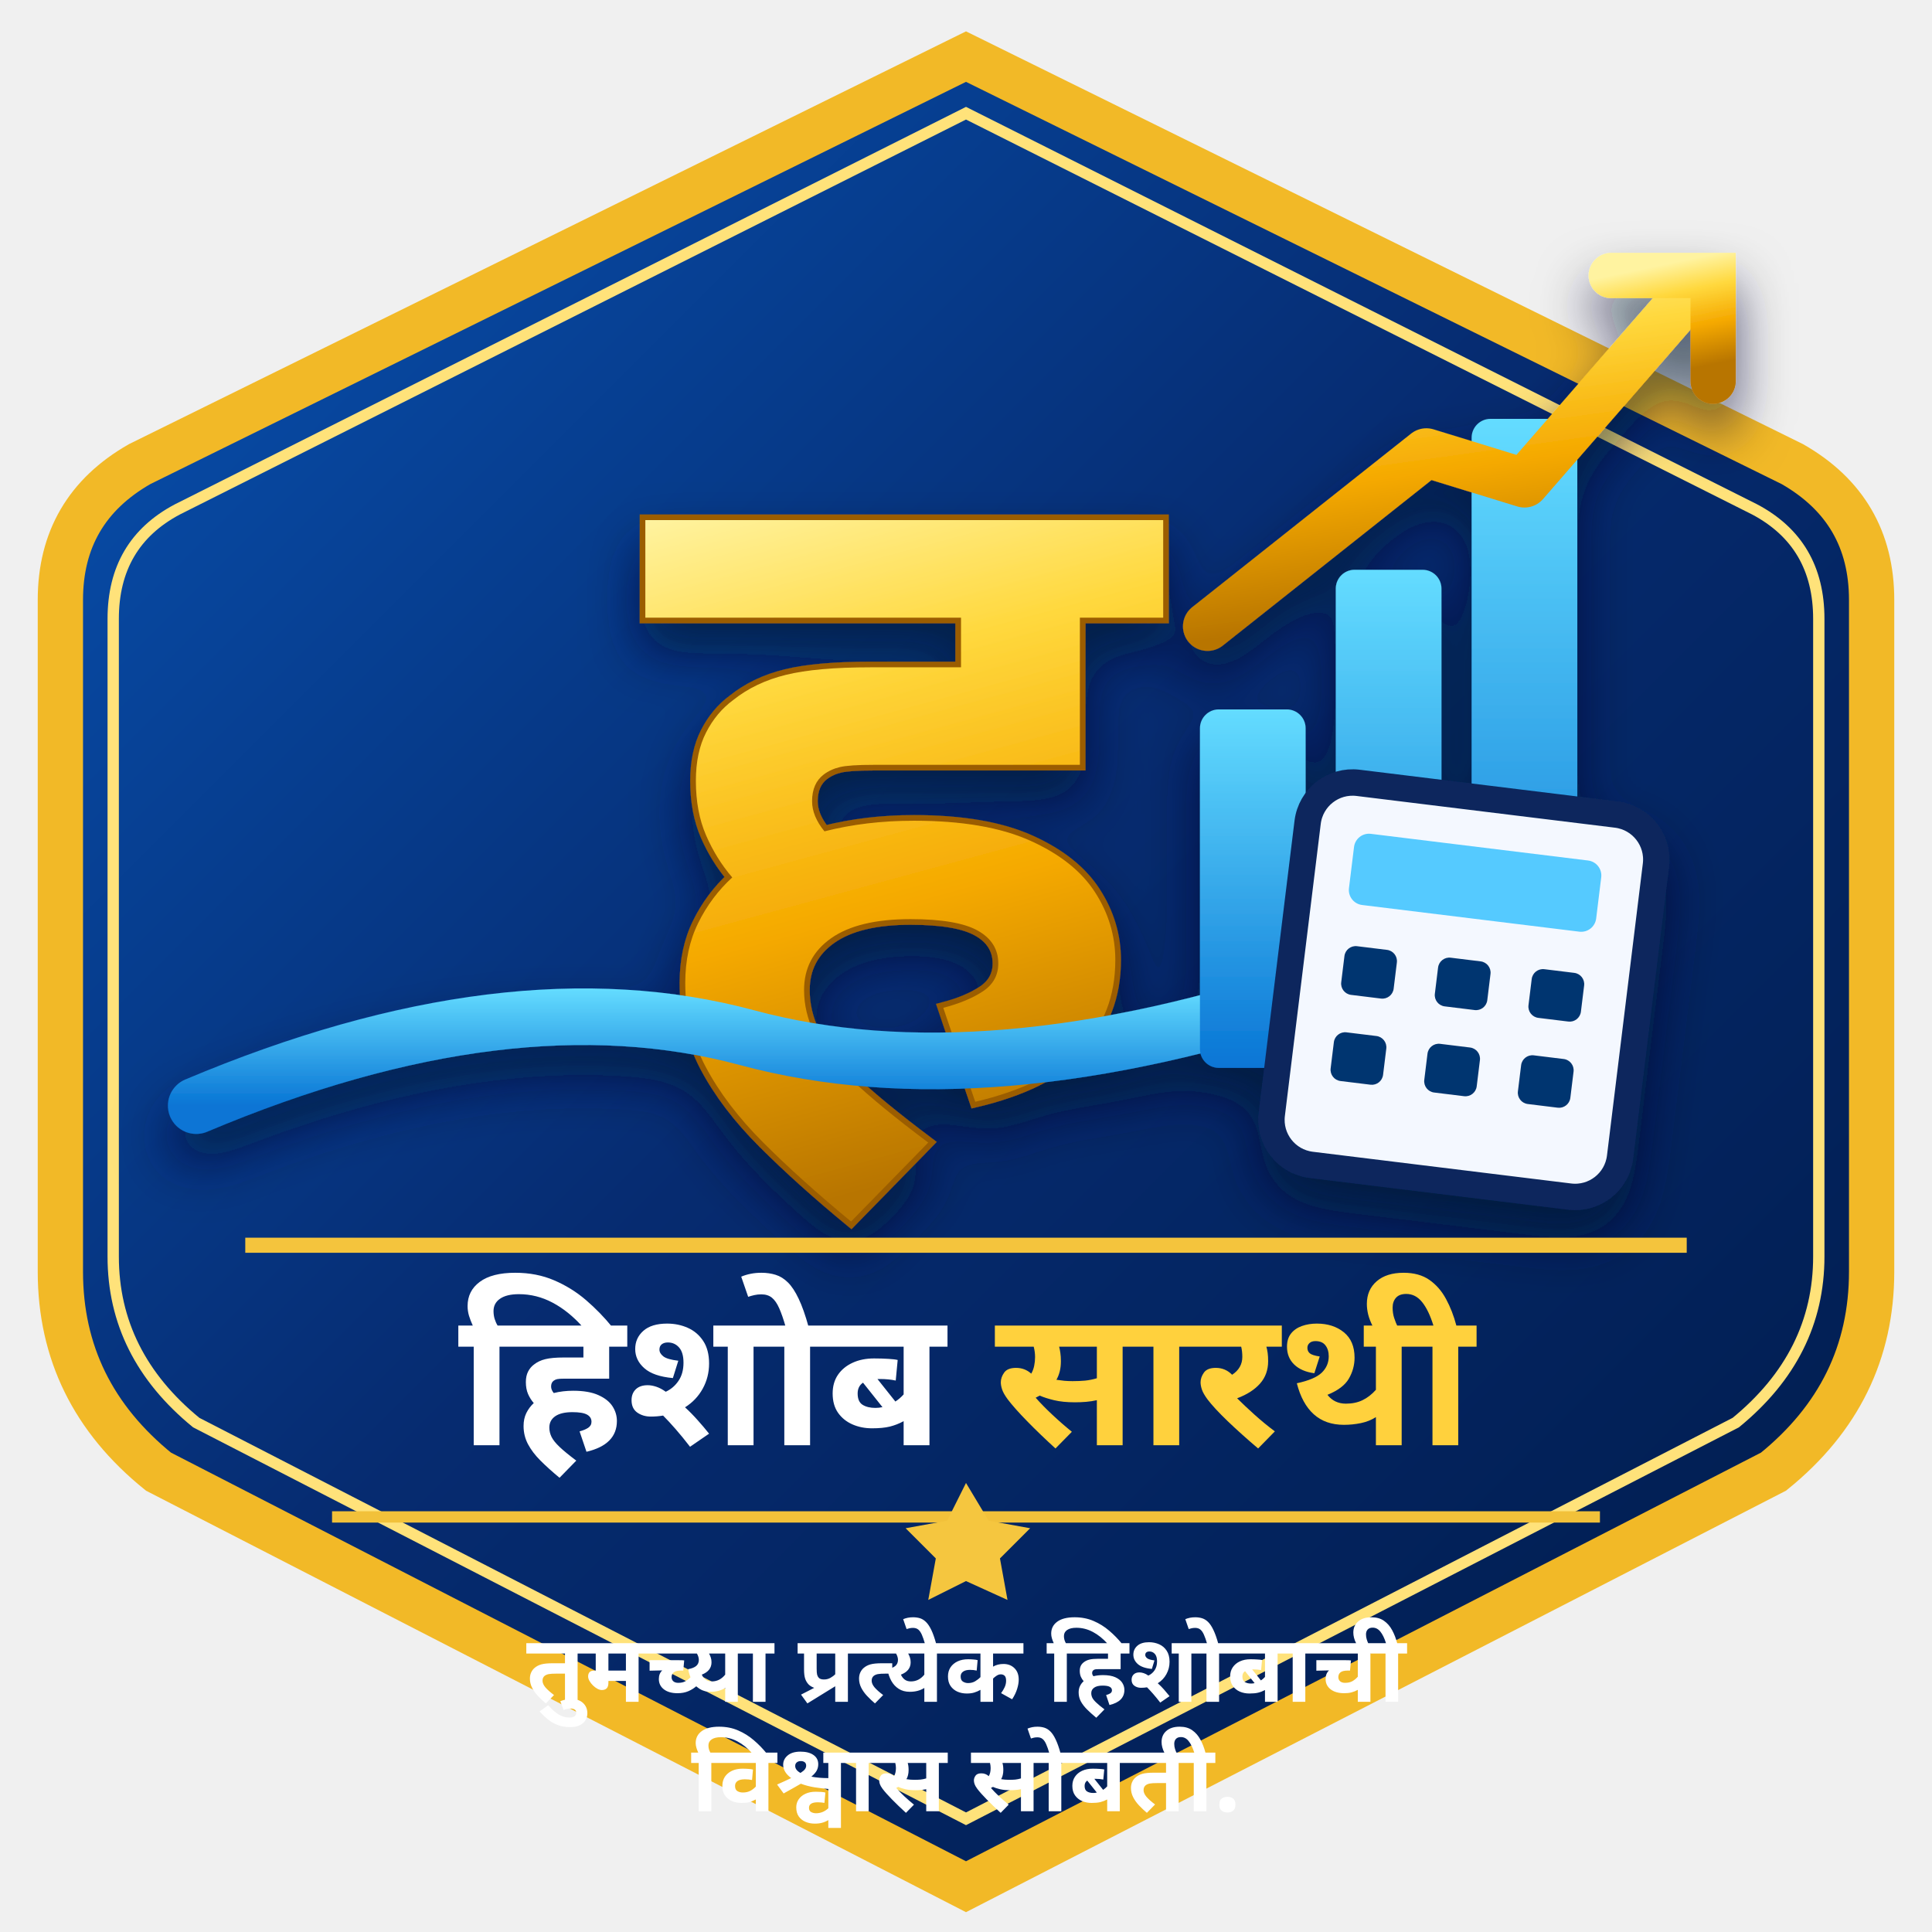
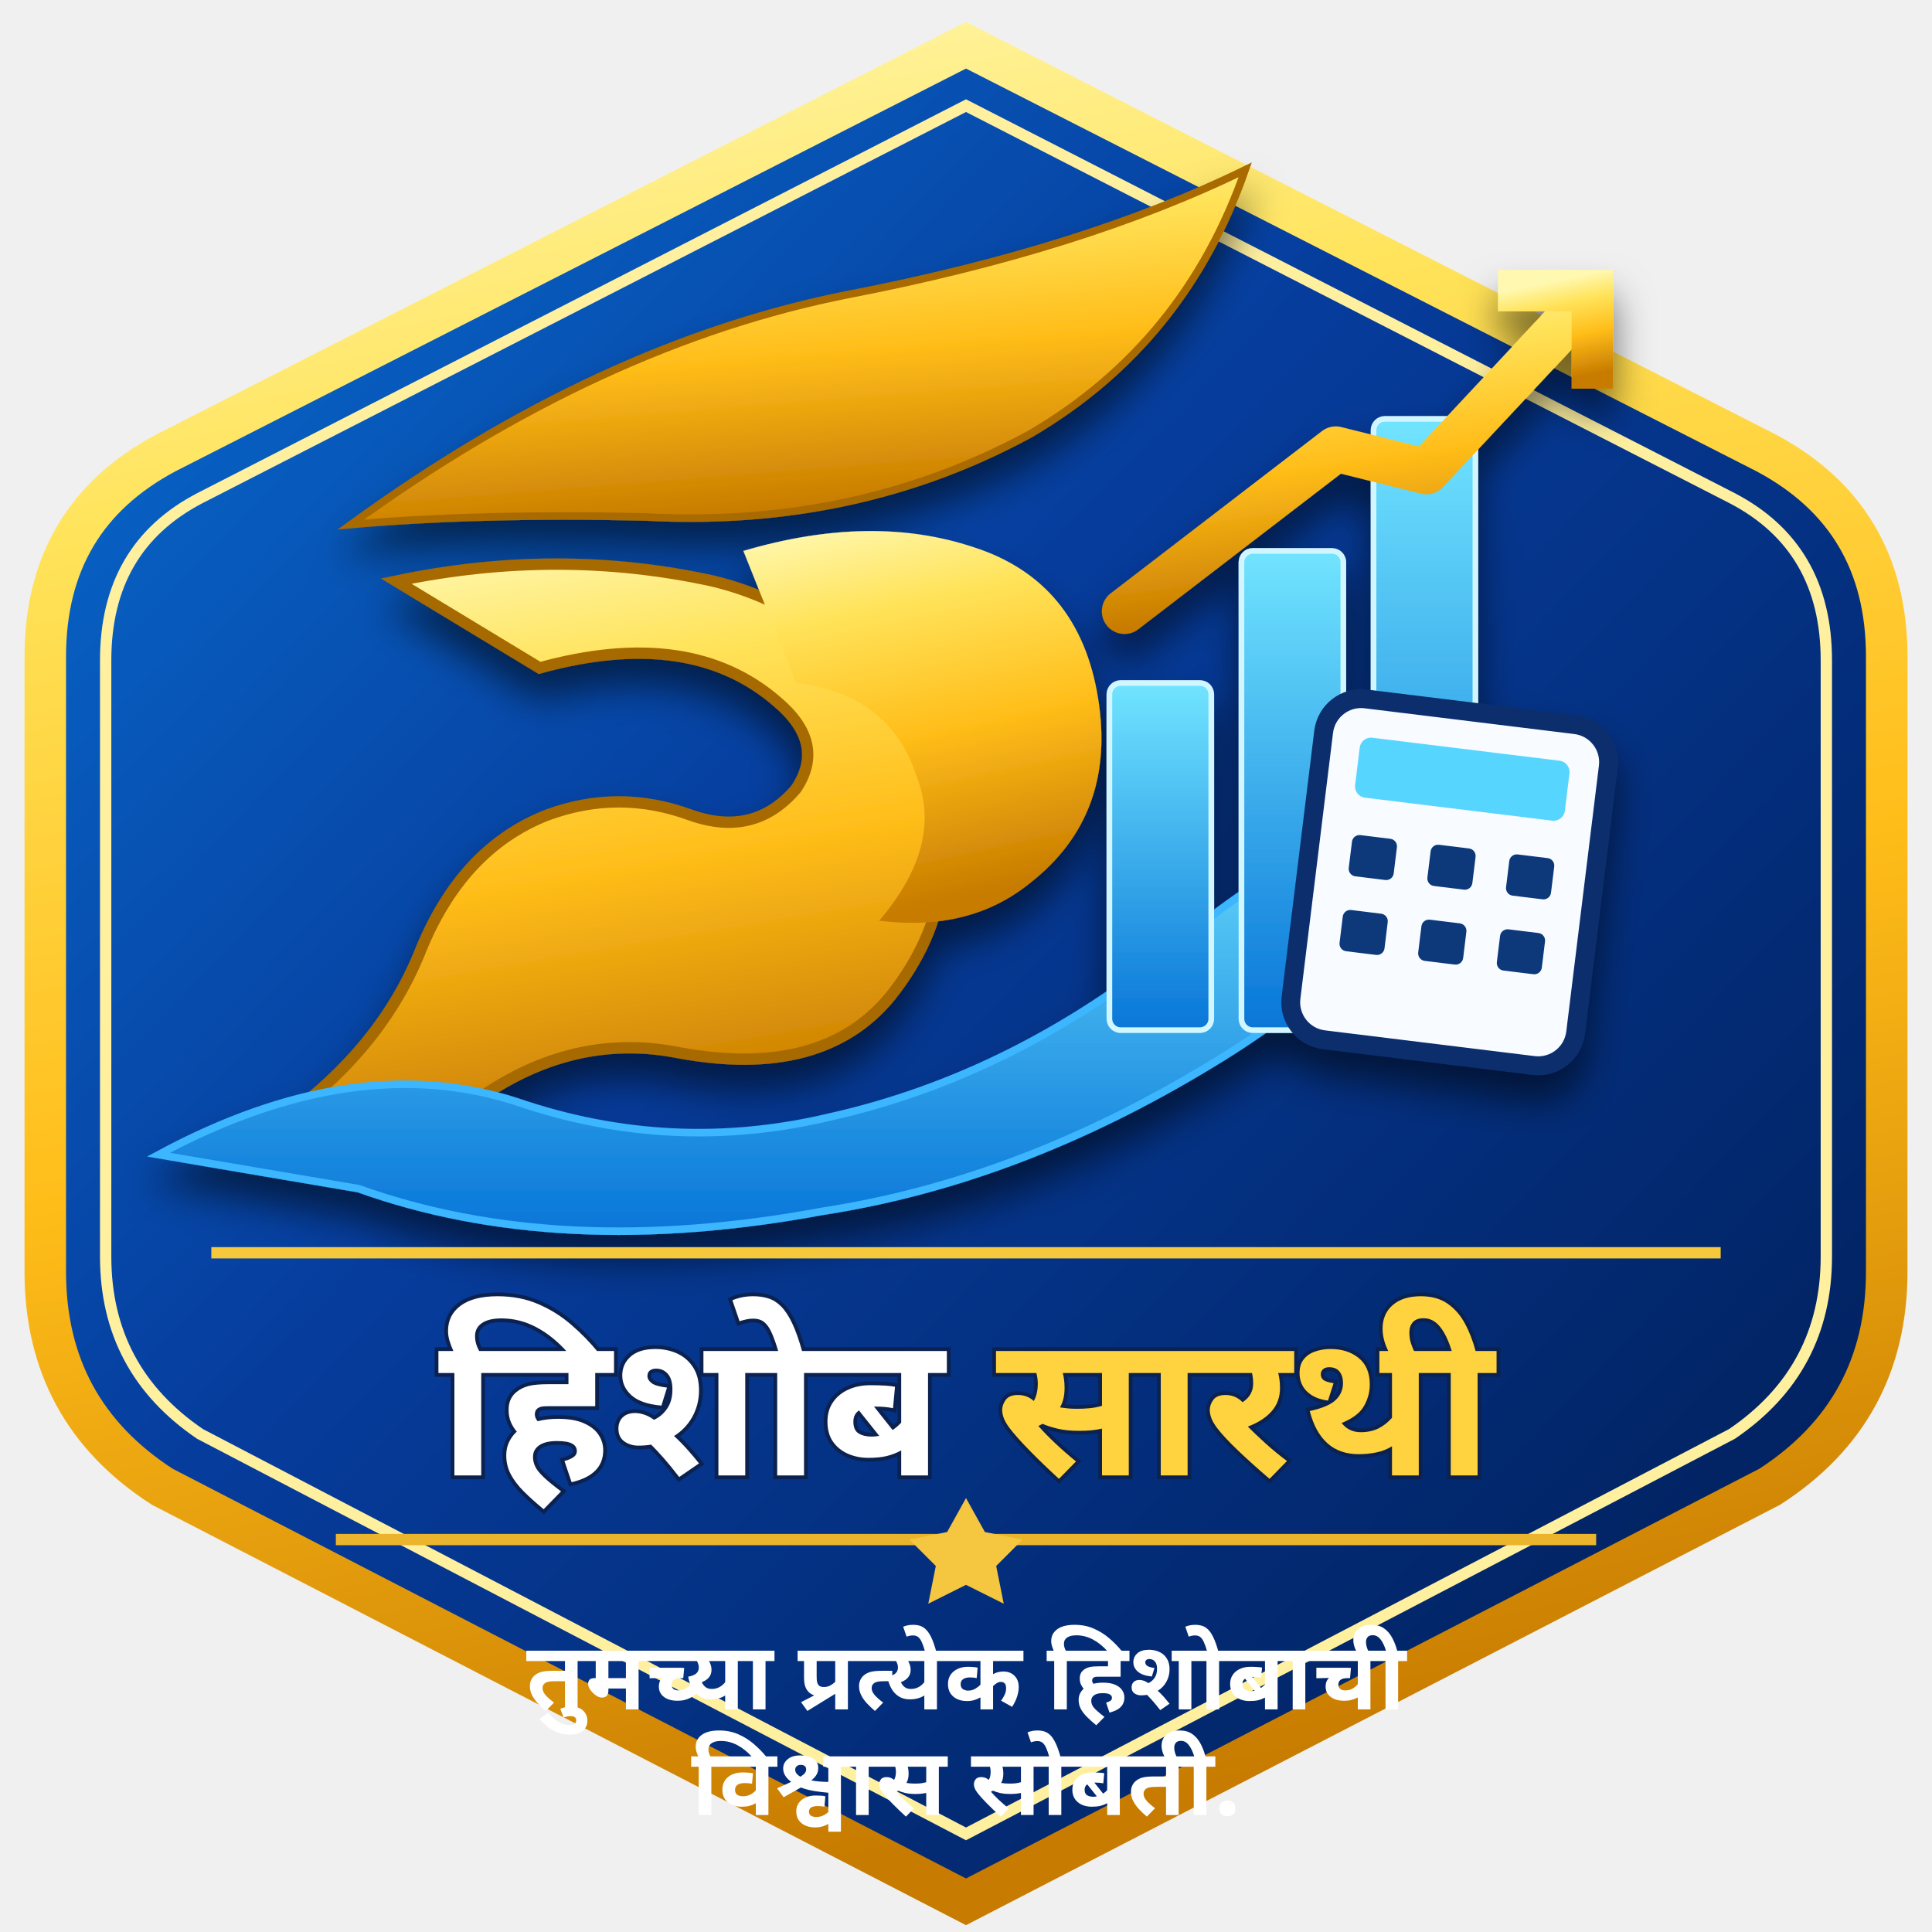
- <svg xmlns="http://www.w3.org/2000/svg" viewBox="0 0 512 512" role="img" aria-labelledby="title desc">
+ <svg xmlns="http://www.w3.org/2000/svg" viewBox="0 0 512 512" role="img" aria-labelledby="t d">
  <defs>
    <linearGradient id="shield" x1="0" y1="0" x2="1" y2="1">
-       <stop stop-color="#0754b5" />
-       <stop offset=".48" stop-color="#062b70" />
-       <stop offset="1" stop-color="#001b4a" />
+       <stop stop-color="#0871d4" />
+       <stop offset=".42" stop-color="#063c9c" />
+       <stop offset="1" stop-color="#001b50" />
    </linearGradient>
-     <linearGradient id="gold" x1="0" y1="0" x2=".2" y2="1">
-       <stop stop-color="#fff3a0" />
-       <stop offset=".28" stop-color="#ffd83d" />
-       <stop offset=".62" stop-color="#f5a900" />
-       <stop offset="1" stop-color="#b87500" />
+     <linearGradient id="gold" x1=".1" y1="0" x2=".3" y2="1">
+       <stop stop-color="#fff8b0" />
+       <stop offset=".24" stop-color="#ffe35a" />
+       <stop offset=".58" stop-color="#ffbd19" />
+       <stop offset="1" stop-color="#c77b00" />
    </linearGradient>
-     <linearGradient id="blue" x1="0" y1="0" x2="0" y2="1">
-       <stop stop-color="#64dcff" />
-       <stop offset="1" stop-color="#0875d5" />
+     <linearGradient id="shine" x1="0" y1="0" x2="0" y2="1">
+       <stop stop-color="#71e4ff" />
+       <stop offset="1" stop-color="#0876d8" />
    </linearGradient>
-     <filter id="shadow" x="-30%" y="-30%" width="160%" height="160%">
-       <feDropShadow dx="0" dy="8" stdDeviation="7" flood-color="#00102f" flood-opacity=".65" />
+     <filter id="ds" x="-30%" y="-30%" width="160%" height="160%">
+       <feGaussianBlur in="SourceAlpha" stdDeviation="5" />
+       <feOffset dy="7" />
+       <feComponentTransfer>
+         <feFuncA type="linear" slope=".55" />
+       </feComponentTransfer>
+       <feMerge>
+         <feMergeNode />
+         <feMergeNode in="SourceGraphic" />
+       </feMerge>
    </filter>
  </defs>
-   <path d="M256 15 475 123Q496 135 496 159V337Q496 369 470 390L256 500 42 390Q16 369 16 337V159Q16 135 37 123Z" fill="url(#shield)" stroke="#f2b927" stroke-width="12" />
-   <path d="M256 30 465 135Q482 144 482 164V333Q482 359 460 377L256 482 52 377Q30 359 30 333V164Q30 144 47 135Z" fill="none" stroke="#ffe27a" stroke-width="3" />
-   <g filter="url(#shadow)">
-     <text x="238" y="284" text-anchor="middle" font-family="Noto Sans Devanagari,serif" font-size="235" font-weight="900" fill="url(#gold)" stroke="#9b5d00" stroke-width="3" paint-order="stroke fill">ह</text>
-     <path d="M52 293Q135 258 198 275T350 262" fill="none" stroke="url(#blue)" stroke-width="15" stroke-linecap="round" />
-     <rect x="318" y="188" width="28" height="95" rx="5" fill="url(#blue)" />
-     <rect x="354" y="151" width="28" height="132" rx="5" fill="url(#blue)" />
-     <rect x="390" y="111" width="28" height="172" rx="5" fill="url(#blue)" />
-     <path d="M320 166 378 120 404 128 451 74" fill="none" stroke="url(#gold)" stroke-width="13" stroke-linecap="round" stroke-linejoin="round" />
-     <path d="M427 73h27v28" fill="none" stroke="url(#gold)" stroke-width="12" stroke-linecap="round" />
-     <g transform="translate(348 206) rotate(7)">
-       <rect x="0" y="0" width="93" height="102" rx="12" fill="#f4f8ff" stroke="#09285d" stroke-width="7" />
-       <rect x="13" y="13" width="66" height="19" rx="4" fill="#54caff" />
-       <g fill="#06366f">
-         <rect x="14" y="43" width="14" height="13" rx="3" />
-         <rect x="39" y="43" width="14" height="13" rx="3" />
-         <rect x="64" y="43" width="14" height="13" rx="3" />
-         <rect x="14" y="66" width="14" height="13" rx="3" />
-         <rect x="39" y="66" width="14" height="13" rx="3" />
-         <rect x="64" y="66" width="14" height="13" rx="3" />
+   <path d="M256 12 468 120Q500 137 500 174V337Q500 374 469 394L256 504 43 394Q12 374 12 337V174Q12 137 44 120Z" fill="url(#shield)" stroke="url(#gold)" stroke-width="11" />
+   <path d="M256 28 459 132Q484 145 484 175V333Q484 363 459 380L256 486 53 380Q28 363 28 333V175Q28 145 53 132Z" fill="none" stroke="#fff0a0" stroke-width="3" />
+   <g filter="url(#ds)">
+     <path d="M93 139Q159 91 225 78Q287 66 330 45Q314 91 273 115Q227 140 171 137Q127 136 93 139Z" fill="url(#gold)" stroke="#a96a00" stroke-width="2" />
+     <path d="M105 154Q148 145 189 154Q226 163 244 201Q259 235 236 264Q218 286 180 279Q150 273 123 294Q98 313 67 302Q99 282 111 253Q122 225 145 216Q164 209 183 216Q200 222 211 209Q219 197 206 186Q183 166 143 177Z" fill="url(#gold)" stroke="#a66a00" stroke-width="3" />
+     <path d="M197 146Q231 136 258 145Q286 154 291 185Q296 216 273 234Q257 247 233 244Q250 224 243 206Q236 184 211 181Z" fill="url(#gold)" />
+     <path d="M42 306Q94 278 137 292Q178 306 220 296Q269 285 312 250Q354 215 401 206Q366 255 321 282Q270 313 218 321Q148 334 95 315Z" fill="url(#shine)" stroke="#3ab6ff" stroke-width="2" />
+     <g fill="url(#shine)" stroke="#d2f6ff" stroke-width="1.5">
+       <rect x="294" y="181" width="27" height="92" rx="3" />
+       <rect x="329" y="146" width="27" height="127" rx="3" />
+       <rect x="364" y="111" width="27" height="162" rx="3" />
+     </g>
+     <path d="M298 162 354 119 378 125 421 79" fill="none" stroke="url(#gold)" stroke-width="12" stroke-linecap="round" stroke-linejoin="round" />
+     <path d="M397 77h25v26" fill="none" stroke="url(#gold)" stroke-width="11" />
+     <g transform="translate(352 184) rotate(7)">
+       <rect width="76" height="91" rx="10" fill="#f8fbff" stroke="#082e6d" stroke-width="5" />
+       <rect x="10" y="10" width="56" height="16" rx="3" fill="#56d5ff" />
+       <g fill="#073879">
+         <rect x="11" y="36" width="12" height="11" rx="2" />
+         <rect x="32" y="36" width="12" height="11" rx="2" />
+         <rect x="53" y="36" width="12" height="11" rx="2" />
+         <rect x="11" y="56" width="12" height="11" rx="2" />
+         <rect x="32" y="56" width="12" height="11" rx="2" />
+         <rect x="53" y="56" width="12" height="11" rx="2" />
      </g>
    </g>
  </g>
-   <path d="M65 330H447" stroke="#f4c43d" stroke-width="4" />
-   <text x="256" y="383" text-anchor="middle" font-family="Noto Sans Devanagari,sans-serif" font-size="51" font-weight="900" fill="#fff">हिशोब <tspan fill="#ffd13d">सारथी</tspan>
+   <path d="M56 332H456" stroke="#f6c83c" stroke-width="3" />
+   <text x="256" y="391" text-anchor="middle" font-family="Noto Sans Devanagari,sans-serif" font-size="53" font-weight="900" fill="#fff" stroke="#0b2251" stroke-width="2" paint-order="stroke fill">हिशोब <tspan fill="#ffd33f">सारथी</tspan>
  </text>
-   <path d="M88 402H424" stroke="#f2c13a" stroke-width="3" />
-   <path d="m256 393 6 10 11 2-8 8 2 11-11-5-10 5 2-11-8-8 11-2Z" fill="#f5c63f" />
-   <text x="256" y="451" text-anchor="middle" font-family="Noto Sans Devanagari,sans-serif" font-size="25" font-weight="700" fill="#fff">तुमच्या प्रत्येक हिशोबाची</text>
-   <text x="256" y="480" text-anchor="middle" font-family="Noto Sans Devanagari,sans-serif" font-size="25" font-weight="700" fill="#fff">विश्वास सोबती.</text>
+   <path d="M89 408H423" stroke="#eab52c" stroke-width="3" />
+   <path d="m256 397 5 9 10 2-7 7 2 10-10-5-10 5 2-10-7-7 10-2Z" fill="#f5c63f" />
+   <text x="256" y="453" text-anchor="middle" font-family="Noto Sans Devanagari,sans-serif" font-size="25" font-weight="700" fill="#fff">तुमच्या प्रत्येक हिशोबाची</text>
+   <text x="256" y="481" text-anchor="middle" font-family="Noto Sans Devanagari,sans-serif" font-size="25" font-weight="700" fill="#fff">विश्वास सोबती.</text>
</svg>
